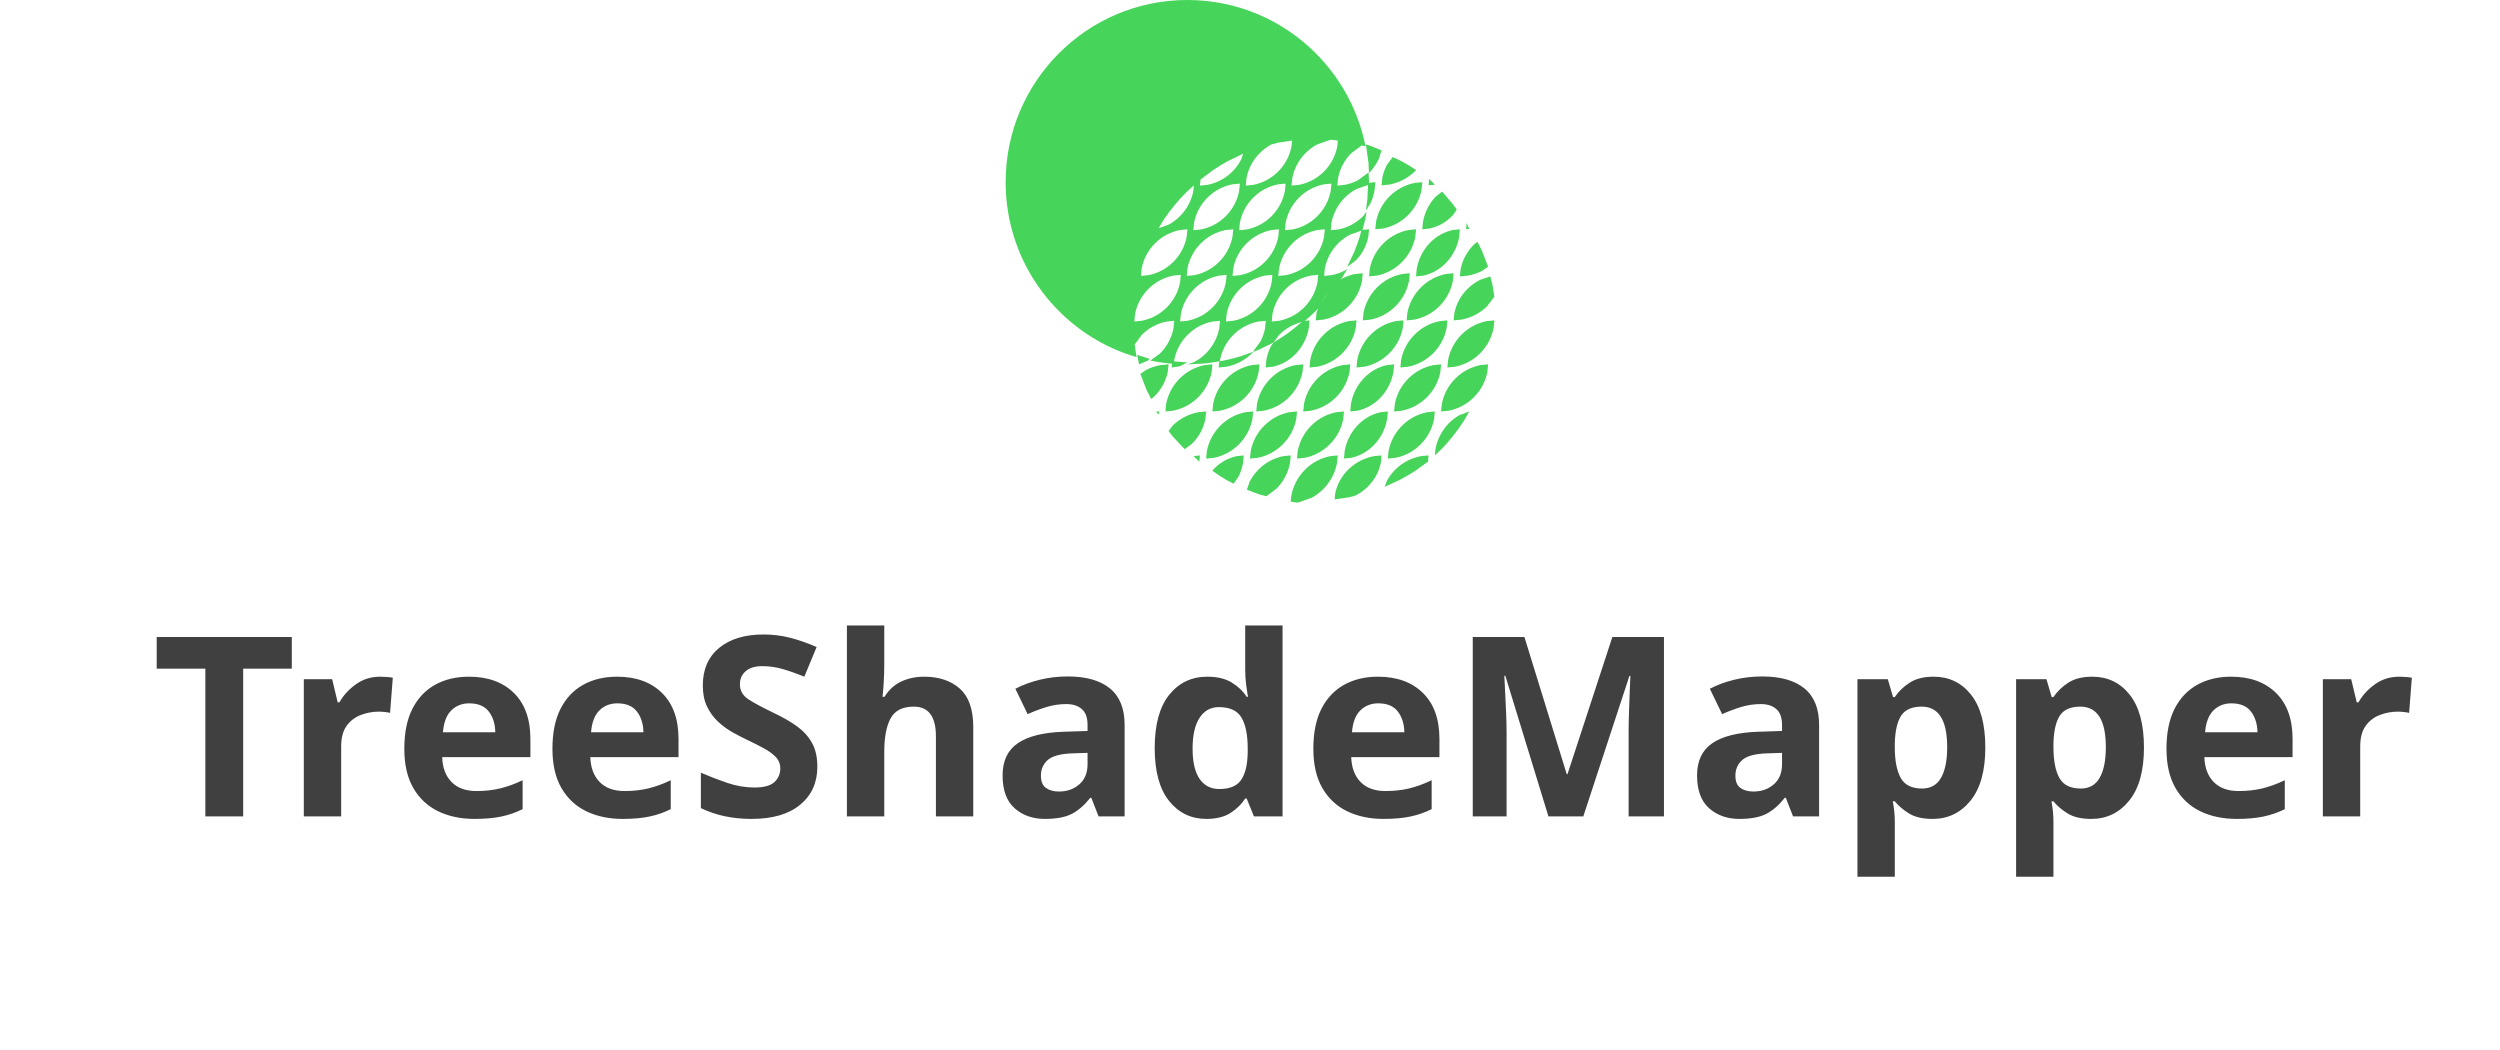
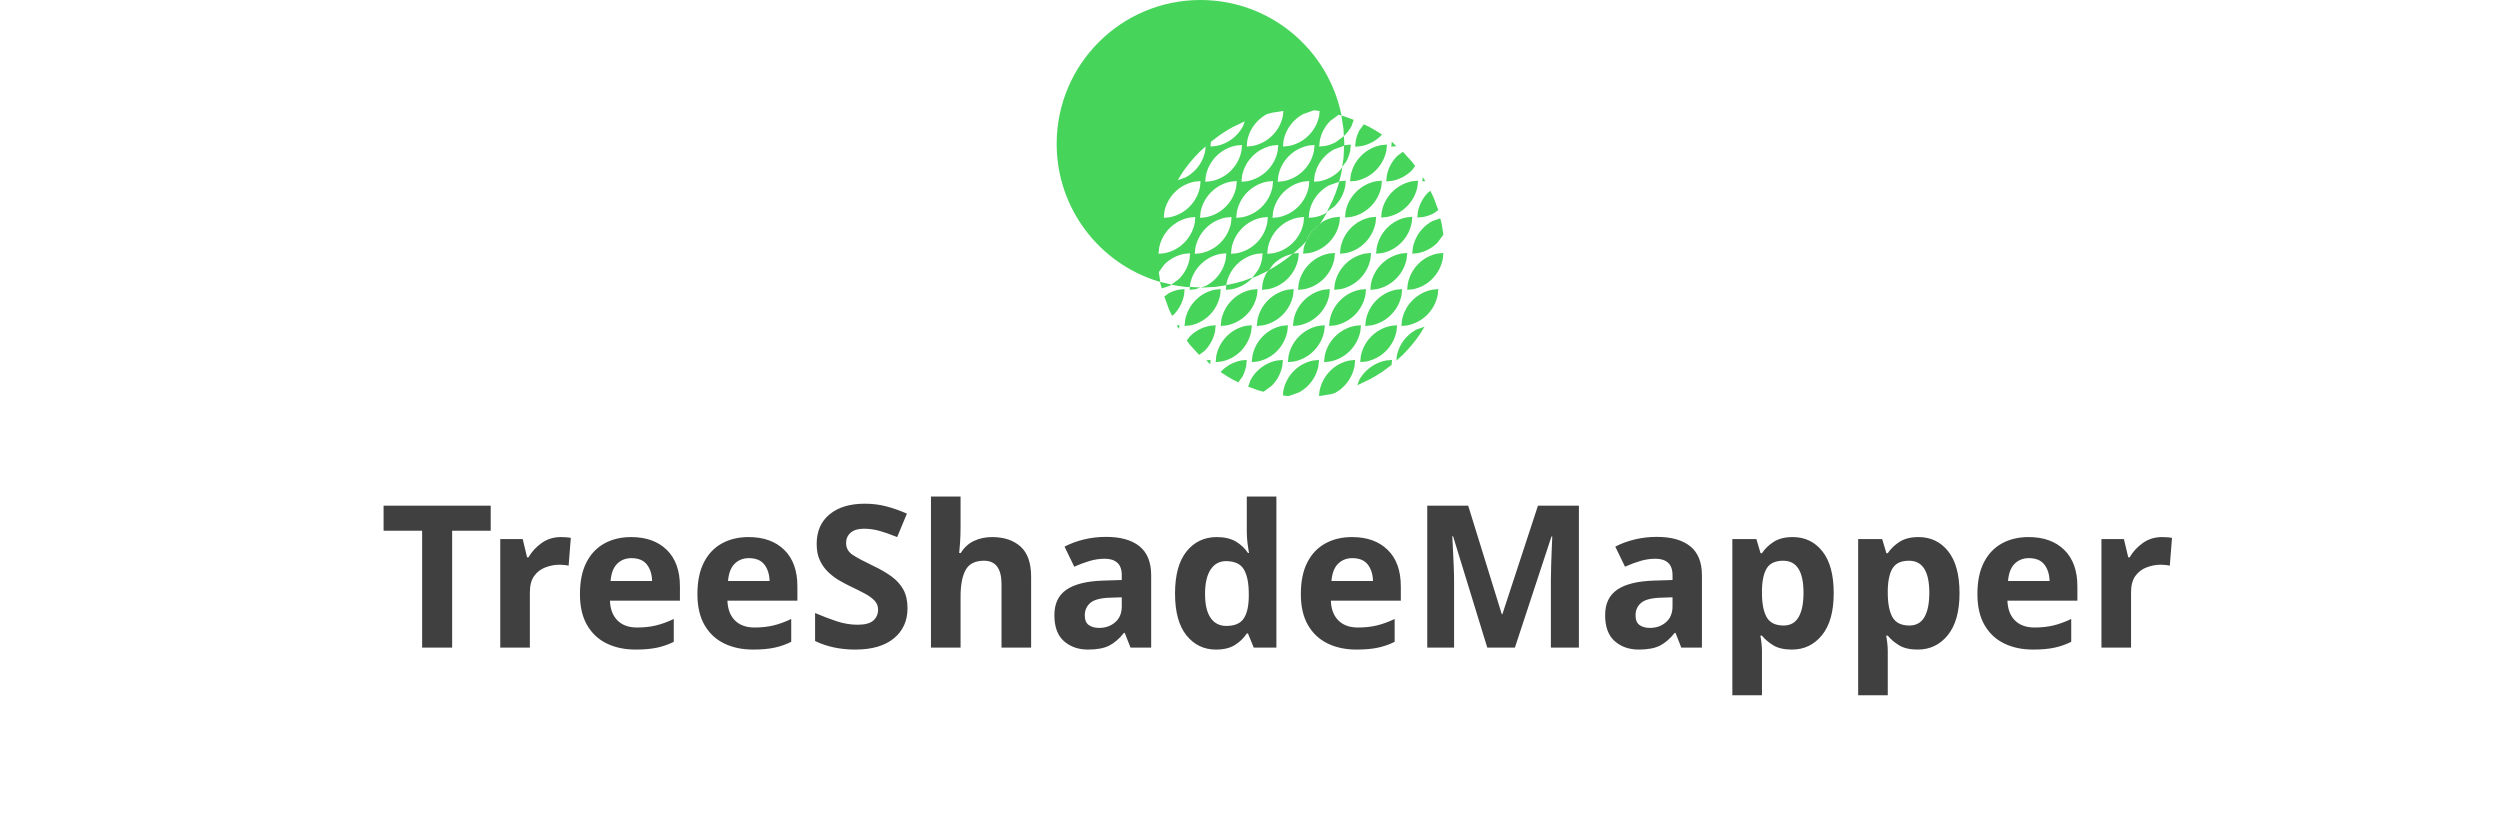
- <svg xmlns="http://www.w3.org/2000/svg" width="591" height="248" xml:space="preserve" overflow="hidden">
-   <defs>
-     <clipPath id="clip0">
-       <rect x="-169" y="60" width="591" height="248" />
-     </clipPath>
-   </defs>
-   <g clip-path="url(#clip0)" transform="translate(169 -60)">
-     <path d="M594.703 279.947 592.38 283.429 591 285.132 591.321 284.103C591.825 283.03 592.479 282.023 593.284 281.12L594.703 279.947Z" fill="#47D45A" fill-rule="evenodd" transform="matrix(1 0 0 1.00258 -447.466 -153.844)" />
-     <path d="M559.154 213.293C579.912 213.293 597.231 228.018 601.237 247.593L601.268 247.802 600.386 247.576 597.931 249.386C596.252 251.065 595.202 253.136 594.782 255.305L594.614 257.054 596.363 256.886C597.448 256.676 598.507 256.309 599.507 255.784L601.993 253.95 602.109 256.25 602.08 256.829 599.144 257.858C598.145 258.383 597.208 259.065 596.369 259.905 594.689 261.585 593.64 263.656 593.22 265.824L593.051 267.573 594.801 267.405C596.969 266.985 599.04 265.936 600.72 264.256L601.497 263.202 601.237 264.907 600.546 267.594 597.582 268.634C596.583 269.158 595.645 269.84 594.805 270.68 593.126 272.36 592.076 274.431 591.657 276.599L591.489 278.348 593.238 278.181C594.322 277.971 595.382 277.603 596.38 277.078L596.96 276.651 596.925 276.726C596.263 277.943 595.545 279.125 594.773 280.267L594.723 280.333 593.243 281.426C592.403 282.265 591.721 283.202 591.196 284.201L590.86 285.158 589.528 286.625 586.797 289.107 586.773 289.109C584.605 289.529 582.533 290.579 580.854 292.258L579.513 294.077 575.874 295.83 574.614 296.292 576.426 293.834C576.952 292.835 577.319 291.775 577.528 290.691L577.697 288.941 575.947 289.109C573.779 289.529 571.708 290.579 570.028 292.258 568.349 293.938 567.3 296.009 566.88 298.177L566.85 298.48 563.546 298.984 559.22 299.203 560.778 298.656C561.777 298.131 562.714 297.449 563.554 296.609 565.234 294.93 566.283 292.859 566.703 290.691L566.87 288.941 565.122 289.109C562.953 289.529 560.883 290.579 559.203 292.258 557.524 293.938 556.474 296.009 556.054 298.177L555.971 299.045 554.762 298.984C553.318 298.838 551.895 298.619 550.497 298.334L550.418 298.314 552.729 296.609C554.408 294.93 555.458 292.859 555.878 290.691L556.045 288.941 554.297 289.109C552.128 289.529 550.057 290.579 548.378 292.258L546.696 294.539 547.144 297.471 546.381 297.275C528.895 291.836 516.199 275.526 516.199 256.25 516.199 232.526 535.43 213.293 559.154 213.293ZM592.971 246.255 589.882 247.339C588.883 247.864 587.945 248.546 587.105 249.386 585.426 251.065 584.376 253.136 583.957 255.305L583.789 257.054 585.538 256.886C587.706 256.466 589.777 255.416 591.456 253.737 593.136 252.058 594.185 249.986 594.605 247.818L594.736 246.455 593.65 246.289 592.971 246.255ZM593.21 256.589 591.461 256.756C589.293 257.176 587.222 258.226 585.542 259.905 583.864 261.585 582.813 263.656 582.393 265.824L582.226 267.573 583.975 267.405C586.144 266.985 588.215 265.936 589.893 264.256 591.573 262.577 592.623 260.506 593.043 258.337L593.21 256.589ZM591.647 267.364 589.899 267.531C587.73 267.951 585.659 269.001 583.98 270.68 582.3 272.36 581.251 274.431 580.831 276.599L580.663 278.348 582.413 278.181C584.581 277.761 586.652 276.711 588.331 275.032 590.011 273.352 591.06 271.282 591.48 269.113L591.647 267.364ZM590.085 278.108 588.336 278.277C586.168 278.696 584.097 279.746 582.417 281.426 580.737 283.105 579.688 285.175 579.268 287.344L579.101 289.093 580.849 288.926C583.018 288.506 585.089 287.456 586.768 285.777 588.448 284.097 589.497 282.026 589.917 279.858L590.085 278.108ZM583.912 246.434 580.601 246.94 579.069 247.334 579.056 247.339C578.057 247.864 577.12 248.546 576.28 249.386 574.6 251.065 573.551 253.136 573.131 255.305L572.963 257.054 574.712 256.886C576.88 256.466 578.951 255.416 580.631 253.737 582.311 252.057 583.36 249.986 583.78 247.818L583.912 246.434ZM582.385 256.589 580.636 256.756C578.468 257.176 576.396 258.226 574.717 259.905 573.037 261.585 571.988 263.656 571.568 265.824L571.401 267.573 573.149 267.405C575.318 266.985 577.388 265.936 579.068 264.256 580.748 262.577 581.797 260.506 582.217 258.337L582.385 256.589ZM580.822 267.364 579.073 267.531C576.904 267.951 574.833 269.001 573.154 270.68 571.475 272.36 570.425 274.431 570.005 276.599L569.838 278.348 571.587 278.181C573.755 277.761 575.826 276.711 577.505 275.032 579.185 273.352 580.235 271.282 580.655 269.113L580.822 267.364ZM579.259 278.108 577.51 278.277C575.341 278.696 573.271 279.746 571.592 281.426 569.912 283.105 568.863 285.175 568.443 287.344L568.275 289.093 570.024 288.926C572.192 288.506 574.263 287.456 575.943 285.777 577.622 284.097 578.672 282.026 579.092 279.858L579.259 278.108ZM572.353 249.532 568.783 251.252C567.566 251.913 566.384 252.632 565.242 253.403L562.275 255.622 562.138 257.054 563.887 256.886C566.055 256.466 568.126 255.416 569.805 253.737 570.645 252.897 571.327 251.959 571.852 250.961L572.353 249.532ZM571.559 256.589 569.81 256.756C567.641 257.176 565.571 258.226 563.892 259.905 562.212 261.585 561.163 263.656 560.743 265.824L560.575 267.573 562.324 267.405C564.492 266.985 566.563 265.936 568.243 264.256 569.922 262.577 570.972 260.506 571.391 258.337L571.559 256.589ZM569.997 267.364 568.247 267.531C566.079 267.951 564.008 269.001 562.328 270.68 560.649 272.36 559.6 274.431 559.18 276.599L559.012 278.348 560.761 278.181C562.93 277.761 565 276.711 566.68 275.032 568.359 273.352 569.409 271.282 569.828 269.113L569.997 267.364ZM568.434 278.108 566.685 278.277C564.516 278.696 562.445 279.746 560.766 281.426 559.087 283.105 558.037 285.175 557.617 287.344L557.449 289.093 559.199 288.926C561.367 288.506 563.438 287.456 565.117 285.777 566.796 284.097 567.846 282.026 568.266 279.858L568.434 278.108ZM560.694 257.005 558.885 258.649C556.941 260.592 555.183 262.721 553.639 265.006L552.367 267.101 554.641 266.303C555.64 265.778 556.578 265.096 557.417 264.256 559.096 262.577 560.146 260.506 560.566 258.337L560.694 257.005ZM559.17 267.364 557.422 267.531C555.253 267.951 553.183 269.001 551.503 270.68 549.823 272.36 548.774 274.431 548.354 276.599L548.187 278.348 549.936 278.181C552.104 277.761 554.175 276.711 555.854 275.032 557.534 273.352 558.583 271.282 559.003 269.113L559.17 267.364ZM557.608 278.108 555.859 278.277C553.691 278.696 551.62 279.746 549.94 281.426 548.261 283.105 547.211 285.175 546.791 287.344L546.624 289.093 548.372 288.926C550.541 288.506 552.612 287.456 554.291 285.777 555.971 284.097 557.02 282.026 557.44 279.858L557.608 278.108Z" fill="#47D45A" fill-rule="evenodd" transform="matrix(1 0 0 1.00258 -447.466 -153.844)" />
-     <path d="M601.368 247.361 602.128 247.573 605.071 248.747 604.415 250.785C603.892 251.868 603.213 252.884 602.378 253.795L602.09 254.026 601.985 251.758 601.368 247.361Z" fill="#47D45A" fill-rule="evenodd" transform="matrix(1 0 0 1.00258 -447.466 -153.844)" />
-     <path d="M607.713 250.323 609.506 251.163C610.764 251.827 611.985 252.549 613.165 253.323L613.218 253.362 612.993 253.658C611.258 255.345 609.119 256.398 606.878 256.821L605.071 256.989 605.245 255.232C605.462 254.143 605.841 253.079 606.383 252.076L607.713 250.323Z" fill="#47D45A" fill-rule="evenodd" transform="matrix(1 0 0 1.00258 -447.466 -153.844)" />
-     <path d="M616.309 255.508 616.501 255.667 617.662 256.832 616.18 256.989 616.309 255.508Z" fill="#47D45A" fill-rule="evenodd" transform="matrix(1 0 0 1.00258 -447.466 -153.844)" />
-     <path d="M603.59 256.248 603.444 258.011C603.26 259.104 602.938 260.172 602.479 261.178L601.368 262.914 601.711 260.333 601.879 256.49 602.06 256.417 603.59 256.248Z" fill="#47D45A" fill-rule="evenodd" transform="matrix(1 0 0 1.00258 -447.466 -153.844)" />
-     <path d="M614.699 256.248 614.53 258.017C614.105 260.21 613.043 262.305 611.345 264.003 609.646 265.701 607.552 266.763 605.359 267.188L603.59 267.357 603.76 265.589C604.184 263.395 605.246 261.3 606.944 259.602 608.643 257.904 610.737 256.842 612.931 256.418L614.699 256.248Z" fill="#47D45A" fill-rule="evenodd" transform="matrix(1 0 0 1.00258 -447.466 -153.844)" />
-     <path d="M619.384 258.47 621.966 261.481 622.846 262.728 621.934 264.039C620.35 265.719 618.396 266.769 616.349 267.19L614.699 267.357 614.858 265.607C615.253 263.438 616.244 261.366 617.829 259.686L619.384 258.47Z" fill="#47D45A" fill-rule="evenodd" transform="matrix(1 0 0 1.00258 -447.466 -153.844)" />
-     <path d="M625.174 265.876 625.808 267.263 625.068 267.357 625.174 265.876Z" fill="#47D45A" fill-rule="evenodd" transform="matrix(1 0 0 1.00258 -447.466 -153.844)" />
-     <path d="M602.109 267.357 601.951 269.031C601.557 271.106 600.569 273.087 598.99 274.694L596.925 276.244 598.592 272.722C599.103 271.493 599.557 270.233 599.951 268.946L600.296 267.578 600.464 267.518 602.109 267.357Z" fill="#47D45A" fill-rule="evenodd" transform="matrix(1 0 0 1.00258 -447.466 -153.844)" />
-     <path d="M613.218 267.357 613.048 269.126C612.624 271.319 611.562 273.414 609.864 275.112 608.165 276.81 606.071 277.872 603.878 278.297L602.109 278.466 602.279 276.698C602.703 274.504 603.765 272.41 605.463 270.711 607.161 269.013 609.256 267.951 611.449 267.527L613.218 267.357Z" fill="#47D45A" fill-rule="evenodd" transform="matrix(1 0 0 1.00258 -447.466 -153.844)" />
-     <path d="M623.586 267.357 623.428 269.126C623.032 271.319 622.041 273.414 620.456 275.112 618.87 276.81 616.916 277.872 614.869 278.297L613.218 278.466 613.377 276.698C613.773 274.504 614.764 272.41 616.349 270.711 617.934 269.013 619.889 267.951 621.936 267.527L623.586 267.357Z" fill="#47D45A" fill-rule="evenodd" transform="matrix(1 0 0 1.00258 -447.466 -153.844)" />
-     <path d="M627.731 270.32 628.78 272.378 630.252 276.177 628.802 277.187C627.737 277.716 626.607 278.086 625.451 278.297L623.586 278.466 623.765 276.704C624.213 274.52 625.332 272.435 627.122 270.743L627.731 270.32Z" fill="#47D45A" fill-rule="evenodd" transform="matrix(1 0 0 1.00258 -447.466 -153.844)" />
-     <path d="M600.628 277.726 600.458 279.494C600.034 281.688 598.972 283.782 597.274 285.48 595.575 287.179 593.481 288.241 591.287 288.665L589.519 288.835 589.688 287.066 590.464 284.855 591.92 283.253 594.37 279.975 595.681 279.01C596.691 278.479 597.762 278.108 598.859 277.895L600.628 277.726Z" fill="#47D45A" fill-rule="evenodd" transform="matrix(1 0 0 1.00258 -447.466 -153.844)" />
-     <path d="M611.737 277.726 611.567 279.494C611.143 281.688 610.081 283.782 608.383 285.48 606.684 287.179 604.59 288.241 602.396 288.665L600.628 288.835 600.797 287.066C601.222 284.872 602.284 282.778 603.982 281.08 605.68 279.382 607.775 278.32 609.968 277.895L611.737 277.726Z" fill="#47D45A" fill-rule="evenodd" transform="matrix(1 0 0 1.00258 -447.466 -153.844)" />
-     <path d="M622.105 277.726 621.936 279.494C621.511 281.688 620.449 283.782 618.751 285.48 617.052 287.179 614.958 288.241 612.765 288.665L610.996 288.835 611.166 287.066C611.59 284.872 612.652 282.778 614.35 281.08 616.049 279.382 618.143 278.32 620.337 277.895L622.105 277.726Z" fill="#47D45A" fill-rule="evenodd" transform="matrix(1 0 0 1.00258 -447.466 -153.844)" />
-     <path d="M630.776 278.466 631.255 280.257 631.733 283.26 629.956 285.574C628.237 287.225 626.116 288.257 623.896 288.669L622.105 288.835 622.277 287.116C622.707 284.983 623.781 282.948 625.501 281.297 626.361 280.472 627.321 279.801 628.343 279.285L630.776 278.466Z" fill="#47D45A" fill-rule="evenodd" transform="matrix(1 0 0 1.00258 -447.466 -153.844)" />
-     <path d="M588.038 288.835 587.879 290.603C587.483 292.797 586.492 294.891 584.907 296.589 583.321 298.288 581.367 299.35 579.32 299.774L577.669 299.944 577.828 298.175C578.025 297.078 578.372 296.007 578.867 294.996L579.533 294.028 579.643 293.972C581.941 292.635 584.105 291.066 586.108 289.295L586.409 289.002 588.038 288.835Z" fill="#47D45A" fill-rule="evenodd" transform="matrix(1 0 0 1.00258 -447.466 -153.844)" />
-     <path d="M599.147 288.835 598.977 290.603C598.553 292.797 597.491 294.891 595.792 296.589 594.093 298.288 592 299.35 589.806 299.774L588.038 299.944 588.207 298.175C588.632 295.981 589.694 293.887 591.392 292.189 593.09 290.491 595.184 289.429 597.378 289.004L599.147 288.835Z" fill="#47D45A" fill-rule="evenodd" transform="matrix(1 0 0 1.00258 -447.466 -153.844)" />
-     <path d="M610.256 288.835 610.086 290.603C609.662 292.797 608.6 294.891 606.901 296.589 605.203 298.288 603.109 299.35 600.915 299.774L599.147 299.944 599.316 298.175C599.741 295.981 600.803 293.887 602.501 292.189 604.199 290.491 606.293 289.429 608.487 289.004L610.256 288.835Z" fill="#47D45A" fill-rule="evenodd" transform="matrix(1 0 0 1.00258 -447.466 -153.844)" />
-     <path d="M620.624 288.835 620.454 290.603C620.03 292.797 618.968 294.891 617.27 296.589 615.571 298.288 613.477 299.35 611.284 299.774L609.515 299.944 609.685 298.175C610.109 295.981 611.171 293.887 612.869 292.189 614.567 290.491 616.662 289.429 618.855 289.004L620.624 288.835Z" fill="#47D45A" fill-rule="evenodd" transform="matrix(1 0 0 1.00258 -447.466 -153.844)" />
-     <path d="M631.733 288.835 631.563 290.603C631.139 292.797 630.077 294.891 628.379 296.589 626.68 298.288 624.586 299.35 622.393 299.774L620.624 299.944 620.794 298.175C621.218 295.981 622.28 293.887 623.978 292.189 625.676 290.491 627.771 289.429 629.964 289.004L631.733 288.835Z" fill="#47D45A" fill-rule="evenodd" transform="matrix(1 0 0 1.00258 -447.466 -153.844)" />
-     <path d="M574.707 296.241 574.465 296.564C572.734 298.276 570.599 299.345 568.364 299.773L566.56 299.944 566.703 298.471 567.693 298.321C569.134 298.029 570.55 297.668 571.937 297.243L574.707 296.241Z" fill="#47D45A" fill-rule="evenodd" transform="matrix(1 0 0 1.00258 -447.466 -153.844)" />
-     <path d="M547.305 296.981 550.267 297.917 549.846 298.299 547.75 299.203 547.333 297.214 547.305 296.981Z" fill="#47D45A" fill-rule="evenodd" transform="matrix(1 0 0 1.00258 -447.466 -153.844)" />
-     <path d="M555.545 298.462 559.081 298.733 559.154 298.727 557.394 299.661 555.451 299.944 555.545 298.462Z" fill="#47D45A" fill-rule="evenodd" transform="matrix(1 0 0 1.00258 -447.466 -153.844)" />
-     <path d="M565.079 299.203 564.909 300.972C564.485 303.165 563.423 305.26 561.725 306.958 560.026 308.656 557.932 309.718 555.738 310.142L553.97 310.312 554.14 308.543C554.564 306.35 555.626 304.255 557.324 302.557 559.022 300.859 561.117 299.797 563.31 299.373L565.079 299.203Z" fill="#47D45A" fill-rule="evenodd" transform="matrix(1 0 0 1.00258 -447.466 -153.844)" />
-     <path d="M576.188 299.203 576.018 300.972C575.594 303.165 574.532 305.26 572.834 306.958 571.135 308.656 569.041 309.718 566.847 310.142L565.079 310.312 565.249 308.543C565.673 306.35 566.735 304.255 568.433 302.557 570.131 300.859 572.226 299.797 574.419 299.373L576.188 299.203Z" fill="#47D45A" fill-rule="evenodd" transform="matrix(1 0 0 1.00258 -447.466 -153.844)" />
-     <path d="M586.556 299.203 586.387 300.972C585.962 303.165 584.9 305.26 583.202 306.958 581.503 308.656 579.41 309.718 577.216 310.142L575.447 310.312 575.617 308.543C576.041 306.35 577.103 304.255 578.802 302.557 580.5 300.859 582.594 299.797 584.788 299.373L586.556 299.203Z" fill="#47D45A" fill-rule="evenodd" transform="matrix(1 0 0 1.00258 -447.466 -153.844)" />
-     <path d="M597.665 299.203 597.496 300.972C597.071 303.165 596.009 305.26 594.311 306.958 592.612 308.656 590.519 309.718 588.325 310.142L586.556 310.312 586.726 308.543C587.15 306.35 588.212 304.255 589.911 302.557 591.609 300.859 593.703 299.797 595.897 299.373L597.665 299.203Z" fill="#47D45A" fill-rule="evenodd" transform="matrix(1 0 0 1.00258 -447.466 -153.844)" />
-     <path d="M608.034 299.203 607.875 300.972C607.479 303.165 606.488 305.26 604.903 306.958 603.318 308.656 601.363 309.718 599.316 310.142L597.665 310.312 597.824 308.543C598.22 306.35 599.211 304.255 600.796 302.557 602.382 300.859 604.336 299.797 606.383 299.373L608.034 299.203Z" fill="#47D45A" fill-rule="evenodd" transform="matrix(1 0 0 1.00258 -447.466 -153.844)" />
-     <path d="M619.143 299.203 618.973 300.972C618.549 303.165 617.487 305.26 615.789 306.958 614.09 308.656 611.996 309.718 609.802 310.142L608.034 310.312 608.203 308.543C608.628 306.35 609.69 304.255 611.388 302.557 613.086 300.859 615.181 299.797 617.374 299.373L619.143 299.203Z" fill="#47D45A" fill-rule="evenodd" transform="matrix(1 0 0 1.00258 -447.466 -153.844)" />
-     <path d="M630.252 299.203 630.082 300.972C629.658 303.165 628.596 305.26 626.898 306.958 625.199 308.656 623.105 309.718 620.911 310.142L619.143 310.312 619.312 308.543C619.737 306.35 620.799 304.255 622.497 302.557 624.195 300.859 626.29 299.797 628.483 299.373L630.252 299.203Z" fill="#47D45A" fill-rule="evenodd" transform="matrix(1 0 0 1.00258 -447.466 -153.844)" />
-     <path d="M554.711 299.203 554.53 300.974C554.078 303.169 552.949 305.266 551.142 306.966L550.588 307.35 549.541 305.305 548.045 301.46 549.446 300.489C550.521 299.957 551.661 299.585 552.828 299.373L554.711 299.203Z" fill="#47D45A" fill-rule="evenodd" transform="matrix(1 0 0 1.00258 -447.466 -153.844)" />
-     <path d="M552.489 310.312 552.382 311.053 551.748 310.359 552.489 310.312Z" fill="#47D45A" fill-rule="evenodd" transform="matrix(1 0 0 1.00258 -447.466 -153.844)" />
-     <path d="M574.707 310.312 574.537 312.081C574.113 314.274 573.051 316.369 571.353 318.067 569.654 319.765 567.56 320.827 565.366 321.251L563.598 321.421 563.767 319.652C564.192 317.459 565.254 315.364 566.952 313.666 568.65 311.968 570.745 310.906 572.938 310.482L574.707 310.312Z" fill="#47D45A" fill-rule="evenodd" transform="matrix(1 0 0 1.00258 -447.466 -153.844)" />
-     <path d="M585.075 310.312 584.906 312.081C584.481 314.274 583.419 316.369 581.721 318.067 580.022 319.765 577.928 320.827 575.735 321.251L573.966 321.421 574.136 319.652C574.56 317.459 575.622 315.364 577.32 313.666 579.019 311.968 581.113 310.906 583.307 310.482L585.075 310.312Z" fill="#47D45A" fill-rule="evenodd" transform="matrix(1 0 0 1.00258 -447.466 -153.844)" />
-     <path d="M596.184 310.312 596.015 312.081C595.59 314.274 594.528 316.369 592.83 318.067 591.131 319.765 589.037 320.827 586.844 321.251L585.075 321.421 585.245 319.652C585.669 317.459 586.731 315.364 588.429 313.666 590.128 311.968 592.222 310.906 594.416 310.482L596.184 310.312Z" fill="#47D45A" fill-rule="evenodd" transform="matrix(1 0 0 1.00258 -447.466 -153.844)" />
-     <path d="M606.553 310.312 606.394 312.081C605.998 314.274 605.007 316.369 603.422 318.067 601.836 319.765 599.882 320.827 597.835 321.251L596.184 321.421 596.343 319.652C596.739 317.459 597.73 315.364 599.315 313.666 600.9 311.968 602.855 310.906 604.902 310.482L606.553 310.312Z" fill="#47D45A" fill-rule="evenodd" transform="matrix(1 0 0 1.00258 -447.466 -153.844)" />
-     <path d="M617.662 310.312 617.492 312.081C617.068 314.274 616.006 316.369 614.307 318.067 612.609 319.765 610.515 320.827 608.321 321.251L606.553 321.421 606.722 319.652C607.147 317.459 608.209 315.364 609.907 313.666 611.605 311.968 613.699 310.906 615.893 310.482L617.662 310.312Z" fill="#47D45A" fill-rule="evenodd" transform="matrix(1 0 0 1.00258 -447.466 -153.844)" />
-     <path d="M563.598 310.312 563.424 312.066C562.991 314.242 561.907 316.32 560.172 318.005L558.504 319.199 555.714 316.218 554.711 314.914 555.678 313.64C557.413 311.955 559.552 310.902 561.791 310.48L563.598 310.312Z" fill="#47D45A" fill-rule="evenodd" transform="matrix(1 0 0 1.00258 -447.466 -153.844)" />
-     <path d="M625.808 310.312 624.551 312.486C623.06 314.806 621.361 316.968 619.483 318.941L617.662 320.68 617.793 319.244C618.199 317.043 619.212 314.939 620.835 313.234 621.647 312.382 622.553 311.689 623.518 311.156L625.808 310.312Z" fill="#47D45A" fill-rule="evenodd" transform="matrix(1 0 0 1.00258 -447.466 -153.844)" />
-     <path d="M562.117 320.68 561.987 322.162 561.856 322.054 560.635 320.836 562.117 320.68Z" fill="#47D45A" fill-rule="evenodd" transform="matrix(1 0 0 1.00258 -447.466 -153.844)" />
-     <path d="M572.485 320.68 572.327 322.441C572.129 323.532 571.784 324.598 571.29 325.603L570.088 327.346 568.508 326.532C567.361 325.866 566.249 325.143 565.174 324.366L565.079 324.291 565.267 324.018C566.847 322.328 568.797 321.271 570.839 320.849L572.485 320.68Z" fill="#47D45A" fill-rule="evenodd" transform="matrix(1 0 0 1.00258 -447.466 -153.844)" />
-     <path d="M583.594 320.68 583.427 322.458C583.007 324.661 581.957 326.766 580.278 328.472L577.828 330.308 576.246 329.895 573.226 328.772 573.881 326.872C574.406 325.857 575.088 324.904 575.927 324.051 577.607 322.344 579.677 321.277 581.845 320.851L583.594 320.68Z" fill="#47D45A" fill-rule="evenodd" transform="matrix(1 0 0 1.00258 -447.466 -153.844)" />
-     <path d="M594.703 320.68 594.533 322.479C594.107 324.708 593.042 326.836 591.338 328.563 590.485 329.426 589.534 330.128 588.52 330.667L585.36 331.789 584.765 331.759 583.594 331.578 583.727 330.174C584.153 327.945 585.218 325.816 586.922 324.089 588.626 322.363 590.727 321.284 592.929 320.853L594.703 320.68Z" fill="#47D45A" fill-rule="evenodd" transform="matrix(1 0 0 1.00258 -447.466 -153.844)" />
-     <path d="M605.071 320.68 604.901 322.385C604.475 324.497 603.411 326.515 601.707 328.151 600.855 328.969 599.904 329.634 598.891 330.145L598.548 330.261 597.392 330.546 593.962 331.049 594.099 329.678C594.525 327.565 595.589 325.548 597.294 323.912 598.997 322.276 601.097 321.253 603.297 320.843L605.071 320.68Z" fill="#47D45A" fill-rule="evenodd" transform="matrix(1 0 0 1.00258 -447.466 -153.844)" />
-     <path d="M616.18 320.68 616.035 322.147 613.105 324.261C611.947 325.016 610.75 325.718 609.516 326.365L605.812 328.086 606.339 326.636C606.87 325.66 607.562 324.743 608.412 323.923 610.114 322.281 612.212 321.254 614.409 320.844L616.18 320.68Z" fill="#47D45A" fill-rule="evenodd" transform="matrix(1 0 0 1.00258 -447.466 -153.844)" />
-     <text fill="#404040" font-family="Aharoni,Aharoni_MSFontService,sans-serif" font-weight="700" font-size="80" transform="matrix(0.740601 0 0 0.742515 -133.138 253)">TreeShadeMapper</text>
+ <svg xmlns="http://www.w3.org/2000/svg" width="3459" height="1146" xml:space="preserve" overflow="hidden">
+   <g transform="translate(-961 -990)">
+     <path d="M2787 1300 2775.71 1315.45 2769 1323 2770.56 1318.44C2773.01 1313.68 2776.19 1309.21 2780.1 1305.2L2787 1300Z" fill="#47D45A" fill-rule="evenodd" />
+     <path d="M2622 990C2718.17 990 2798.4 1058.22 2816.96 1148.9L2817.11 1149.87 2813.02 1148.82 2801.64 1157.21C2793.86 1164.99 2789 1174.58 2787.06 1184.63L2786.28 1192.73 2794.38 1191.95C2799.41 1190.98 2804.32 1189.28 2808.94 1186.85L2820.46 1178.35 2821 1189.01 2820.86 1191.69 2807.26 1196.46C2802.64 1198.89 2798.29 1202.05 2794.4 1205.94 2786.62 1213.72 2781.76 1223.32 2779.82 1233.36L2779.04 1241.47 2787.14 1240.69C2797.19 1238.74 2806.78 1233.88 2814.56 1226.1L2818.16 1221.22 2816.96 1229.11 2813.76 1241.56 2800.02 1246.38C2795.4 1248.81 2791.05 1251.97 2787.16 1255.86 2779.38 1263.64 2774.52 1273.24 2772.58 1283.28L2771.8 1291.39 2779.9 1290.61C2784.93 1289.64 2789.84 1287.93 2794.46 1285.5L2797.15 1283.52 2796.98 1283.87C2793.92 1289.51 2790.59 1294.98 2787.01 1300.27L2786.78 1300.58 2779.92 1305.64C2776.03 1309.53 2772.87 1313.87 2770.44 1318.5L2768.89 1322.93 2762.71 1329.73 2750.06 1341.23 2749.95 1341.24C2739.91 1343.18 2730.31 1348.05 2722.53 1355.83L2716.32 1364.26 2699.46 1372.38 2693.62 1374.51 2702.02 1363.12C2704.45 1358.5 2706.15 1353.59 2707.13 1348.56L2707.9 1340.46 2699.8 1341.24C2689.75 1343.18 2680.16 1348.05 2672.38 1355.83 2664.6 1363.61 2659.74 1373.2 2657.79 1383.25L2657.66 1384.65 2642.35 1386.99 2622.3 1388 2629.52 1385.47C2634.15 1383.04 2638.49 1379.88 2642.38 1375.99 2650.17 1368.2 2655.03 1358.61 2656.97 1348.56L2657.75 1340.46 2649.65 1341.24C2639.6 1343.18 2630.01 1348.05 2622.23 1355.83 2614.45 1363.61 2609.58 1373.2 2607.64 1383.25L2607.25 1387.27 2601.65 1386.99C2594.96 1386.31 2588.37 1385.3 2581.89 1383.97L2581.53 1383.88 2592.23 1375.99C2600.01 1368.2 2604.88 1358.61 2606.82 1348.56L2607.6 1340.46 2599.49 1341.24C2589.45 1343.18 2579.85 1348.05 2572.07 1355.83L2564.29 1366.39 2566.36 1379.98 2562.82 1379.07C2481.82 1353.87 2423 1278.31 2423 1189.01 2423 1079.1 2512.1 990 2622 990ZM2778.67 1142.7 2764.35 1147.72C2759.73 1150.16 2755.38 1153.32 2751.49 1157.21 2743.71 1164.99 2738.85 1174.58 2736.9 1184.63L2736.13 1192.73 2744.23 1191.96C2754.28 1190.01 2763.87 1185.15 2771.65 1177.37 2779.43 1169.59 2784.29 1159.99 2786.24 1149.95L2786.84 1143.63 2781.81 1142.86 2778.67 1142.7ZM2779.77 1190.58 2771.67 1191.35C2761.63 1193.3 2752.03 1198.16 2744.25 1205.94 2736.47 1213.72 2731.61 1223.32 2729.66 1233.36L2728.89 1241.47 2736.99 1240.69C2747.04 1238.74 2756.63 1233.88 2764.41 1226.1 2772.19 1218.32 2777.05 1208.73 2779 1198.68L2779.77 1190.58ZM2772.53 1240.5 2764.43 1241.27C2754.39 1243.22 2744.79 1248.08 2737.01 1255.86 2729.23 1263.64 2724.37 1273.24 2722.42 1283.28L2721.65 1291.39 2729.75 1290.61C2739.8 1288.66 2749.39 1283.8 2757.17 1276.02 2764.95 1268.24 2769.81 1258.65 2771.76 1248.6L2772.53 1240.5ZM2765.29 1290.27 2757.19 1291.05C2747.15 1293 2737.55 1297.86 2729.77 1305.64 2721.99 1313.42 2717.13 1323.01 2715.18 1333.06L2714.41 1341.16 2722.51 1340.39C2732.56 1338.44 2742.15 1333.58 2749.93 1325.8 2757.71 1318.02 2762.57 1308.42 2764.52 1298.38L2765.29 1290.27ZM2736.7 1143.54 2721.36 1145.88 2714.26 1147.7 2714.2 1147.72C2709.57 1150.16 2705.23 1153.32 2701.34 1157.21 2693.56 1164.99 2688.7 1174.58 2686.75 1184.63L2685.97 1192.73 2694.08 1191.95C2704.12 1190.01 2713.72 1185.15 2721.5 1177.37 2729.28 1169.59 2734.14 1159.99 2736.09 1149.95L2736.7 1143.54ZM2729.62 1190.58 2721.52 1191.35C2711.47 1193.3 2701.88 1198.16 2694.1 1205.94 2686.32 1213.72 2681.46 1223.32 2679.51 1233.36L2678.73 1241.47 2686.84 1240.69C2696.88 1238.74 2706.48 1233.88 2714.26 1226.1 2722.04 1218.32 2726.9 1208.73 2728.85 1198.68L2729.62 1190.58ZM2722.38 1240.5 2714.28 1241.27C2704.23 1243.22 2694.64 1248.08 2686.86 1255.86 2679.08 1263.64 2674.22 1273.24 2672.27 1283.28L2671.49 1291.39 2679.6 1290.61C2689.64 1288.66 2699.24 1283.8 2707.02 1276.02 2714.8 1268.24 2719.66 1258.65 2721.61 1248.6L2722.38 1240.5ZM2715.14 1290.27 2707.04 1291.05C2696.99 1293 2687.4 1297.86 2679.62 1305.64 2671.84 1313.42 2666.98 1323.01 2665.03 1333.06L2664.25 1341.16 2672.36 1340.39C2682.4 1338.44 2692 1333.58 2699.78 1325.8 2707.56 1318.02 2712.42 1308.42 2714.37 1298.38L2715.14 1290.27ZM2683.15 1157.89 2666.61 1165.85C2660.97 1168.92 2655.5 1172.25 2650.2 1175.82L2636.46 1186.1 2635.82 1192.73 2643.92 1191.95C2653.97 1190.01 2663.56 1185.15 2671.34 1177.37 2675.23 1173.48 2678.4 1169.13 2680.83 1164.51L2683.15 1157.89ZM2679.47 1190.58 2671.37 1191.35C2661.32 1193.3 2651.73 1198.16 2643.95 1205.94 2636.17 1213.72 2631.3 1223.32 2629.36 1233.36L2628.58 1241.47 2636.68 1240.69C2646.73 1238.74 2656.32 1233.88 2664.1 1226.1 2671.88 1218.32 2676.75 1208.73 2678.69 1198.68L2679.47 1190.58ZM2672.23 1240.5 2664.13 1241.27C2654.08 1243.22 2644.49 1248.08 2636.71 1255.86 2628.93 1263.64 2624.06 1273.24 2622.12 1283.28L2621.34 1291.39 2629.44 1290.61C2639.49 1288.66 2649.08 1283.8 2656.86 1276.02 2664.65 1268.24 2669.51 1258.65 2671.45 1248.6L2672.23 1240.5ZM2664.99 1290.27 2656.89 1291.05C2646.84 1293 2637.25 1297.86 2629.47 1305.64 2621.69 1313.42 2616.82 1323.01 2614.88 1333.06L2614.1 1341.16 2622.21 1340.39C2632.25 1338.44 2641.84 1333.58 2649.62 1325.8 2657.41 1318.02 2662.27 1308.42 2664.21 1298.38L2664.99 1290.27ZM2629.13 1192.51 2620.75 1200.12C2611.75 1209.13 2603.6 1218.99 2596.45 1229.58L2590.56 1239.28 2601.09 1235.58C2605.72 1233.15 2610.06 1229.99 2613.95 1226.1 2621.73 1218.32 2626.59 1208.73 2628.54 1198.68L2629.13 1192.51ZM2622.08 1240.5 2613.97 1241.27C2603.93 1243.22 2594.33 1248.08 2586.55 1255.86 2578.77 1263.64 2573.91 1273.24 2571.97 1283.28L2571.19 1291.39 2579.29 1290.61C2589.34 1288.66 2598.93 1283.8 2606.71 1276.02 2614.49 1268.24 2619.36 1258.65 2621.3 1248.6L2622.08 1240.5ZM2614.84 1290.27 2606.73 1291.05C2596.69 1293 2587.09 1297.86 2579.31 1305.64 2571.53 1313.42 2566.67 1323.01 2564.73 1333.06L2563.95 1341.16 2572.05 1340.39C2582.1 1338.44 2591.69 1333.58 2599.47 1325.8 2607.25 1318.02 2612.12 1308.42 2614.06 1298.38L2614.84 1290.27Z" fill="#47D45A" fill-rule="evenodd" />
+     <path d="M2817 1150 2820.49 1150.89 2834 1155.82 2830.99 1164.39C2828.59 1168.93 2825.47 1173.2 2821.63 1177.03L2820.31 1178 2819.83 1168.47 2817 1150Z" fill="#47D45A" fill-rule="evenodd" />
+     <path d="M2848 1162 2856.14 1165.91C2861.85 1168.99 2867.4 1172.35 2872.76 1175.95L2873 1176.13 2871.98 1177.51C2864.1 1185.35 2854.38 1190.26 2844.21 1192.22L2836 1193 2836.79 1184.83C2837.77 1179.77 2839.5 1174.82 2841.96 1170.15L2848 1162Z" fill="#47D45A" fill-rule="evenodd" />
+     <path d="M2886.61 1186 2887.52 1186.75 2893 1192.26 2886 1193 2886.61 1186Z" fill="#47D45A" fill-rule="evenodd" />
+     <path d="M2830 1190 2829.21 1198.2C2828.22 1203.28 2826.48 1208.25 2824 1212.93L2818 1221 2819.85 1209 2820.76 1191.13 2821.74 1190.79 2830 1190Z" fill="#47D45A" fill-rule="evenodd" />
+     <path d="M2880 1190 2879.22 1198.12C2877.27 1208.19 2872.4 1217.8 2864.6 1225.6 2856.8 1233.4 2847.19 1238.27 2837.12 1240.22L2829 1241 2829.78 1232.88C2831.73 1222.81 2836.6 1213.2 2844.4 1205.4 2852.2 1197.6 2861.81 1192.73 2871.88 1190.78L2880 1190Z" fill="#47D45A" fill-rule="evenodd" />
+     <path d="M2902 1200 2914.68 1213.89 2919 1219.65 2914.53 1225.69C2906.74 1233.44 2897.15 1238.29 2887.1 1240.23L2879 1241 2879.78 1232.93C2881.72 1222.92 2886.58 1213.36 2894.37 1205.61L2902 1200Z" fill="#47D45A" fill-rule="evenodd" />
+     <path d="M2929.58 1235 2933 1240.62 2929 1241 2929.58 1235Z" fill="#47D45A" fill-rule="evenodd" />
+     <path d="M2823 1240 2822.21 1248.1C2820.23 1258.14 2815.28 1267.73 2807.36 1275.5L2797 1283 2805.36 1265.96C2807.93 1260.01 2810.2 1253.91 2812.17 1247.69L2813.91 1241.07 2814.75 1240.78 2823 1240Z" fill="#47D45A" fill-rule="evenodd" />
+     <path d="M2873 1240 2872.22 1248.12C2870.27 1258.19 2865.4 1267.8 2857.6 1275.6 2849.8 1283.4 2840.19 1288.27 2830.12 1290.22L2822 1291 2822.78 1282.88C2824.73 1272.81 2829.6 1263.2 2837.4 1255.4 2845.2 1247.6 2854.81 1242.73 2864.88 1240.78L2873 1240Z" fill="#47D45A" fill-rule="evenodd" />
+     <path d="M2923 1240 2922.22 1248.12C2920.27 1258.19 2915.4 1267.8 2907.6 1275.6 2899.8 1283.4 2890.19 1288.27 2880.12 1290.22L2872 1291 2872.78 1282.88C2874.73 1272.81 2879.6 1263.2 2887.4 1255.4 2895.2 1247.6 2904.81 1242.73 2914.88 1240.78L2923 1240Z" fill="#47D45A" fill-rule="evenodd" />
+     <path d="M2940.03 1254 2944.6 1263.35 2951 1280.6 2944.69 1285.19C2940.06 1287.59 2935.14 1289.27 2930.11 1290.23L2922 1291 2922.78 1283C2924.72 1273.08 2929.59 1263.61 2937.38 1255.92L2940.03 1254Z" fill="#47D45A" fill-rule="evenodd" />
+     <path d="M2815 1290 2814.22 1298.12C2812.27 1308.19 2807.4 1317.8 2799.6 1325.6 2791.8 1333.4 2782.19 1338.27 2772.12 1340.22L2764 1341 2764.78 1332.88 2768.34 1322.73 2775.02 1315.38 2786.27 1300.33 2792.29 1295.9C2796.92 1293.46 2801.84 1291.75 2806.88 1290.78L2815 1290Z" fill="#47D45A" fill-rule="evenodd" />
+     <path d="M2865 1290 2864.24 1298.12C2862.33 1308.19 2857.55 1317.8 2849.9 1325.6 2842.26 1333.4 2832.83 1338.27 2822.96 1340.22L2815 1341 2815.76 1332.88C2817.67 1322.81 2822.45 1313.2 2830.1 1305.4 2837.74 1297.6 2847.17 1292.73 2857.04 1290.78L2865 1290Z" fill="#47D45A" fill-rule="evenodd" />
+     <path d="M2915 1290 2914.24 1298.12C2912.33 1308.19 2907.55 1317.8 2899.9 1325.6 2892.26 1333.4 2882.83 1338.27 2872.96 1340.22L2865 1341 2865.76 1332.88C2867.67 1322.81 2872.45 1313.2 2880.1 1305.4 2887.74 1297.6 2897.17 1292.73 2907.04 1290.78L2915 1290Z" fill="#47D45A" fill-rule="evenodd" />
+     <path d="M2953.73 1292 2955.87 1300.46 2958 1314.66 2950.06 1325.59C2942.38 1333.39 2932.91 1338.27 2923 1340.22L2915 1341 2915.77 1332.87C2917.69 1322.8 2922.49 1313.18 2930.17 1305.38 2934.01 1301.48 2938.29 1298.31 2942.86 1295.87L2953.73 1292Z" fill="#47D45A" fill-rule="evenodd" />
+     <path d="M2758 1340 2757.22 1348.12C2755.27 1358.19 2750.4 1367.8 2742.6 1375.6 2734.8 1383.4 2725.19 1388.27 2715.12 1390.22L2707 1391 2707.78 1382.88C2708.75 1377.85 2710.46 1372.92 2712.9 1368.29L2716.17 1363.85 2716.71 1363.59C2728.01 1357.45 2738.66 1350.24 2748.51 1342.11L2749.99 1340.77 2758 1340Z" fill="#47D45A" fill-rule="evenodd" />
+     <path d="M2808 1340 2807.22 1348.12C2805.27 1358.19 2800.4 1367.8 2792.6 1375.6 2784.8 1383.4 2775.19 1388.27 2765.12 1390.22L2757 1391 2757.78 1382.88C2759.73 1372.81 2764.6 1363.2 2772.4 1355.4 2780.2 1347.6 2789.81 1342.73 2799.88 1340.78L2808 1340Z" fill="#47D45A" fill-rule="evenodd" />
+     <path d="M2858 1340 2857.22 1348.12C2855.27 1358.19 2850.4 1367.8 2842.6 1375.6 2834.8 1383.4 2825.19 1388.27 2815.12 1390.22L2807 1391 2807.78 1382.88C2809.73 1372.81 2814.6 1363.2 2822.4 1355.4 2830.2 1347.6 2839.81 1342.73 2849.88 1340.78L2858 1340Z" fill="#47D45A" fill-rule="evenodd" />
+     <path d="M2908 1340 2907.22 1348.12C2905.27 1358.19 2900.4 1367.8 2892.6 1375.6 2884.8 1383.4 2875.19 1388.27 2865.12 1390.22L2857 1391 2857.78 1382.88C2859.73 1372.81 2864.6 1363.2 2872.4 1355.4 2880.2 1347.6 2889.81 1342.73 2899.88 1340.78L2908 1340Z" fill="#47D45A" fill-rule="evenodd" />
+     <path d="M2958 1340 2957.24 1348.12C2955.33 1358.19 2950.55 1367.8 2942.9 1375.6 2935.26 1383.4 2925.83 1388.27 2915.96 1390.22L2908 1391 2908.76 1382.88C2910.67 1372.81 2915.45 1363.2 2923.1 1355.4 2930.74 1347.6 2940.17 1342.73 2950.04 1340.78L2958 1340Z" fill="#47D45A" fill-rule="evenodd" />
+     <path d="M2694 1374 2692.9 1375.49C2685.04 1383.34 2675.34 1388.25 2665.19 1390.22L2657 1391 2657.65 1384.24 2662.14 1383.55C2668.69 1382.21 2675.12 1380.56 2681.42 1378.6L2694 1374Z" fill="#47D45A" fill-rule="evenodd" />
+     <path d="M2566 1380 2582 1383.79 2579.73 1385.34 2568.4 1389 2566.16 1380.95 2566 1380Z" fill="#47D45A" fill-rule="evenodd" />
+     <path d="M2607.38 1387 2621.7 1387.73 2622 1387.71 2614.87 1390.24 2607 1391 2607.38 1387Z" fill="#47D45A" fill-rule="evenodd" />
+     <path d="M2650 1390 2649.24 1398.12C2647.33 1408.19 2642.55 1417.8 2634.9 1425.6 2627.26 1433.4 2617.83 1438.27 2607.96 1440.22L2600 1441 2600.76 1432.88C2602.67 1422.81 2607.45 1413.2 2615.1 1405.4 2622.74 1397.6 2632.17 1392.73 2642.04 1390.78L2650 1390Z" fill="#47D45A" fill-rule="evenodd" />
+     <path d="M2701 1390 2700.22 1398.12C2698.27 1408.19 2693.4 1417.8 2685.6 1425.6 2677.8 1433.4 2668.19 1438.27 2658.12 1440.22L2650 1441 2650.78 1432.88C2652.73 1422.81 2657.6 1413.2 2665.4 1405.4 2673.2 1397.6 2682.81 1392.73 2692.88 1390.78L2701 1390Z" fill="#47D45A" fill-rule="evenodd" />
+     <path d="M2751 1390 2750.22 1398.12C2748.27 1408.19 2743.4 1417.8 2735.6 1425.6 2727.8 1433.4 2718.19 1438.27 2708.12 1440.22L2700 1441 2700.78 1432.88C2702.73 1422.81 2707.6 1413.2 2715.4 1405.4 2723.2 1397.6 2732.81 1392.73 2742.88 1390.78L2751 1390Z" fill="#47D45A" fill-rule="evenodd" />
+     <path d="M2801 1390 2800.22 1398.12C2798.27 1408.19 2793.4 1417.8 2785.6 1425.6 2777.8 1433.4 2768.19 1438.27 2758.12 1440.22L2750 1441 2750.78 1432.88C2752.73 1422.81 2757.6 1413.2 2765.4 1405.4 2773.2 1397.6 2782.81 1392.73 2792.88 1390.78L2801 1390Z" fill="#47D45A" fill-rule="evenodd" />
+     <path d="M2851 1390 2850.22 1398.12C2848.27 1408.19 2843.4 1417.8 2835.6 1425.6 2827.8 1433.4 2818.19 1438.27 2808.12 1440.22L2800 1441 2800.78 1432.88C2802.73 1422.81 2807.6 1413.2 2815.4 1405.4 2823.2 1397.6 2832.81 1392.73 2842.88 1390.78L2851 1390Z" fill="#47D45A" fill-rule="evenodd" />
+     <path d="M2901 1390 2900.22 1398.12C2898.27 1408.19 2893.4 1417.8 2885.6 1425.6 2877.8 1433.4 2868.19 1438.27 2858.12 1440.22L2850 1441 2850.78 1432.88C2852.73 1422.81 2857.6 1413.2 2865.4 1405.4 2873.2 1397.6 2882.81 1392.73 2892.88 1390.78L2901 1390Z" fill="#47D45A" fill-rule="evenodd" />
+     <path d="M2951 1390 2950.22 1398.12C2948.27 1408.19 2943.4 1417.8 2935.6 1425.6 2927.8 1433.4 2918.19 1438.27 2908.12 1440.22L2900 1441 2900.78 1432.88C2902.73 1422.81 2907.6 1413.2 2915.4 1405.4 2923.2 1397.6 2932.81 1392.73 2942.88 1390.78L2951 1390Z" fill="#47D45A" fill-rule="evenodd" />
+     <path d="M2600 1390 2599.24 1398.04C2597.34 1408.01 2592.6 1417.53 2585.01 1425.26L2582.68 1427 2578.28 1417.71 2572 1400.25 2577.89 1395.84C2582.4 1393.43 2587.19 1391.74 2592.09 1390.77L2600 1390Z" fill="#47D45A" fill-rule="evenodd" />
+     <path d="M2593 1440 2592.42 1445 2589 1440.32 2593 1440Z" fill="#47D45A" fill-rule="evenodd" />
+     <path d="M2693 1440 2692.24 1448.12C2690.33 1458.19 2685.55 1467.8 2677.9 1475.6 2670.26 1483.4 2660.83 1488.27 2650.96 1490.22L2643 1491 2643.76 1482.88C2645.67 1472.81 2650.45 1463.2 2658.1 1455.4 2665.74 1447.6 2675.17 1442.73 2685.04 1440.78L2693 1440Z" fill="#47D45A" fill-rule="evenodd" />
+     <path d="M2743 1440 2742.24 1448.12C2740.33 1458.19 2735.55 1467.8 2727.9 1475.6 2720.26 1483.4 2710.83 1488.27 2700.96 1490.22L2693 1491 2693.76 1482.88C2695.67 1472.81 2700.45 1463.2 2708.1 1455.4 2715.74 1447.6 2725.17 1442.73 2735.04 1440.78L2743 1440Z" fill="#47D45A" fill-rule="evenodd" />
+     <path d="M2794 1440 2793.22 1448.12C2791.27 1458.19 2786.4 1467.8 2778.6 1475.6 2770.8 1483.4 2761.19 1488.27 2751.12 1490.22L2743 1491 2743.78 1482.88C2745.73 1472.81 2750.6 1463.2 2758.4 1455.4 2766.2 1447.6 2775.81 1442.73 2785.88 1440.78L2794 1440Z" fill="#47D45A" fill-rule="evenodd" />
+     <path d="M2844 1440 2843.22 1448.12C2841.27 1458.19 2836.4 1467.8 2828.6 1475.6 2820.8 1483.4 2811.19 1488.27 2801.12 1490.22L2793 1491 2793.78 1482.88C2795.73 1472.81 2800.6 1463.2 2808.4 1455.4 2816.2 1447.6 2825.81 1442.73 2835.88 1440.78L2844 1440Z" fill="#47D45A" fill-rule="evenodd" />
+     <path d="M2894 1440 2893.22 1448.12C2891.27 1458.19 2886.4 1467.8 2878.6 1475.6 2870.8 1483.4 2861.19 1488.27 2851.12 1490.22L2843 1491 2843.78 1482.88C2845.73 1472.81 2850.6 1463.2 2858.4 1455.4 2866.2 1447.6 2875.81 1442.73 2885.88 1440.78L2894 1440Z" fill="#47D45A" fill-rule="evenodd" />
+     <path d="M2643 1440 2642.22 1448.09C2640.27 1458.13 2635.39 1467.71 2627.58 1475.49L2620.07 1481 2607.51 1467.24 2603 1461.23 2607.36 1455.35C2615.16 1447.58 2624.79 1442.72 2634.87 1440.78L2643 1440Z" fill="#47D45A" fill-rule="evenodd" />
+     <path d="M2932 1442 2925.98 1451.85C2918.84 1462.37 2910.71 1472.17 2901.72 1481.12L2893 1489 2893.63 1482.49C2895.57 1472.51 2900.42 1462.98 2908.19 1455.25 2912.08 1451.38 2916.42 1448.24 2921.04 1445.83L2932 1442Z" fill="#47D45A" fill-rule="evenodd" />
+     <path d="M2636 1488 2635.48 1494 2634.94 1493.56 2630 1488.63 2636 1488Z" fill="#47D45A" fill-rule="evenodd" />
+     <path d="M2686 1488 2685.23 1496.19C2684.27 1501.26 2682.59 1506.22 2680.19 1510.9L2674.35 1519 2666.67 1515.21C2661.1 1512.12 2655.69 1508.76 2650.46 1505.14L2650 1504.79 2650.91 1503.52C2658.6 1495.66 2668.07 1490.75 2678 1488.78L2686 1488Z" fill="#47D45A" fill-rule="evenodd" />
+     <path d="M2736 1488 2735.22 1496.12C2733.28 1506.19 2728.42 1515.81 2720.65 1523.61L2709.31 1532 2701.98 1530.11 2688 1524.98 2691.03 1516.29C2693.46 1511.66 2696.62 1507.3 2700.51 1503.4 2708.28 1495.6 2717.87 1490.73 2727.9 1488.78L2736 1488Z" fill="#47D45A" fill-rule="evenodd" />
+     <path d="M2786 1488 2785.23 1496.09C2783.32 1506.13 2778.52 1515.71 2770.85 1523.48 2767.02 1527.36 2762.74 1530.52 2758.17 1532.95L2743.95 1538 2741.27 1537.86 2736 1537.05 2736.6 1530.73C2738.52 1520.7 2743.31 1511.12 2750.98 1503.34 2758.65 1495.57 2768.11 1490.72 2778.01 1488.78L2786 1488Z" fill="#47D45A" fill-rule="evenodd" />
+     <path d="M2836 1488 2835.23 1496.22C2833.32 1506.41 2828.53 1516.13 2820.86 1524.03 2817.02 1527.97 2812.74 1531.18 2808.18 1533.64L2806.64 1534.2 2801.44 1535.58 2786 1538 2786.62 1531.39C2788.53 1521.2 2793.32 1511.47 2800.99 1503.58 2808.66 1495.69 2818.11 1490.76 2828.01 1488.79L2836 1488Z" fill="#47D45A" fill-rule="evenodd" />
+     <path d="M2887 1488 2886.33 1494.93 2872.76 1504.92C2867.4 1508.49 2861.86 1511.81 2856.15 1514.86L2839 1523 2841.44 1516.15C2843.9 1511.53 2847.1 1507.2 2851.04 1503.32 2858.92 1495.56 2868.63 1490.71 2878.8 1488.77L2887 1488Z" fill="#47D45A" fill-rule="evenodd" />
+     <text fill="#404040" font-family="Aharoni,Aharoni_MSFontService,sans-serif" font-weight="700" font-size="275" transform="matrix(1 0 0 1 1486.22 1886)">TreeShadeMapper</text>
  </g>
</svg>
